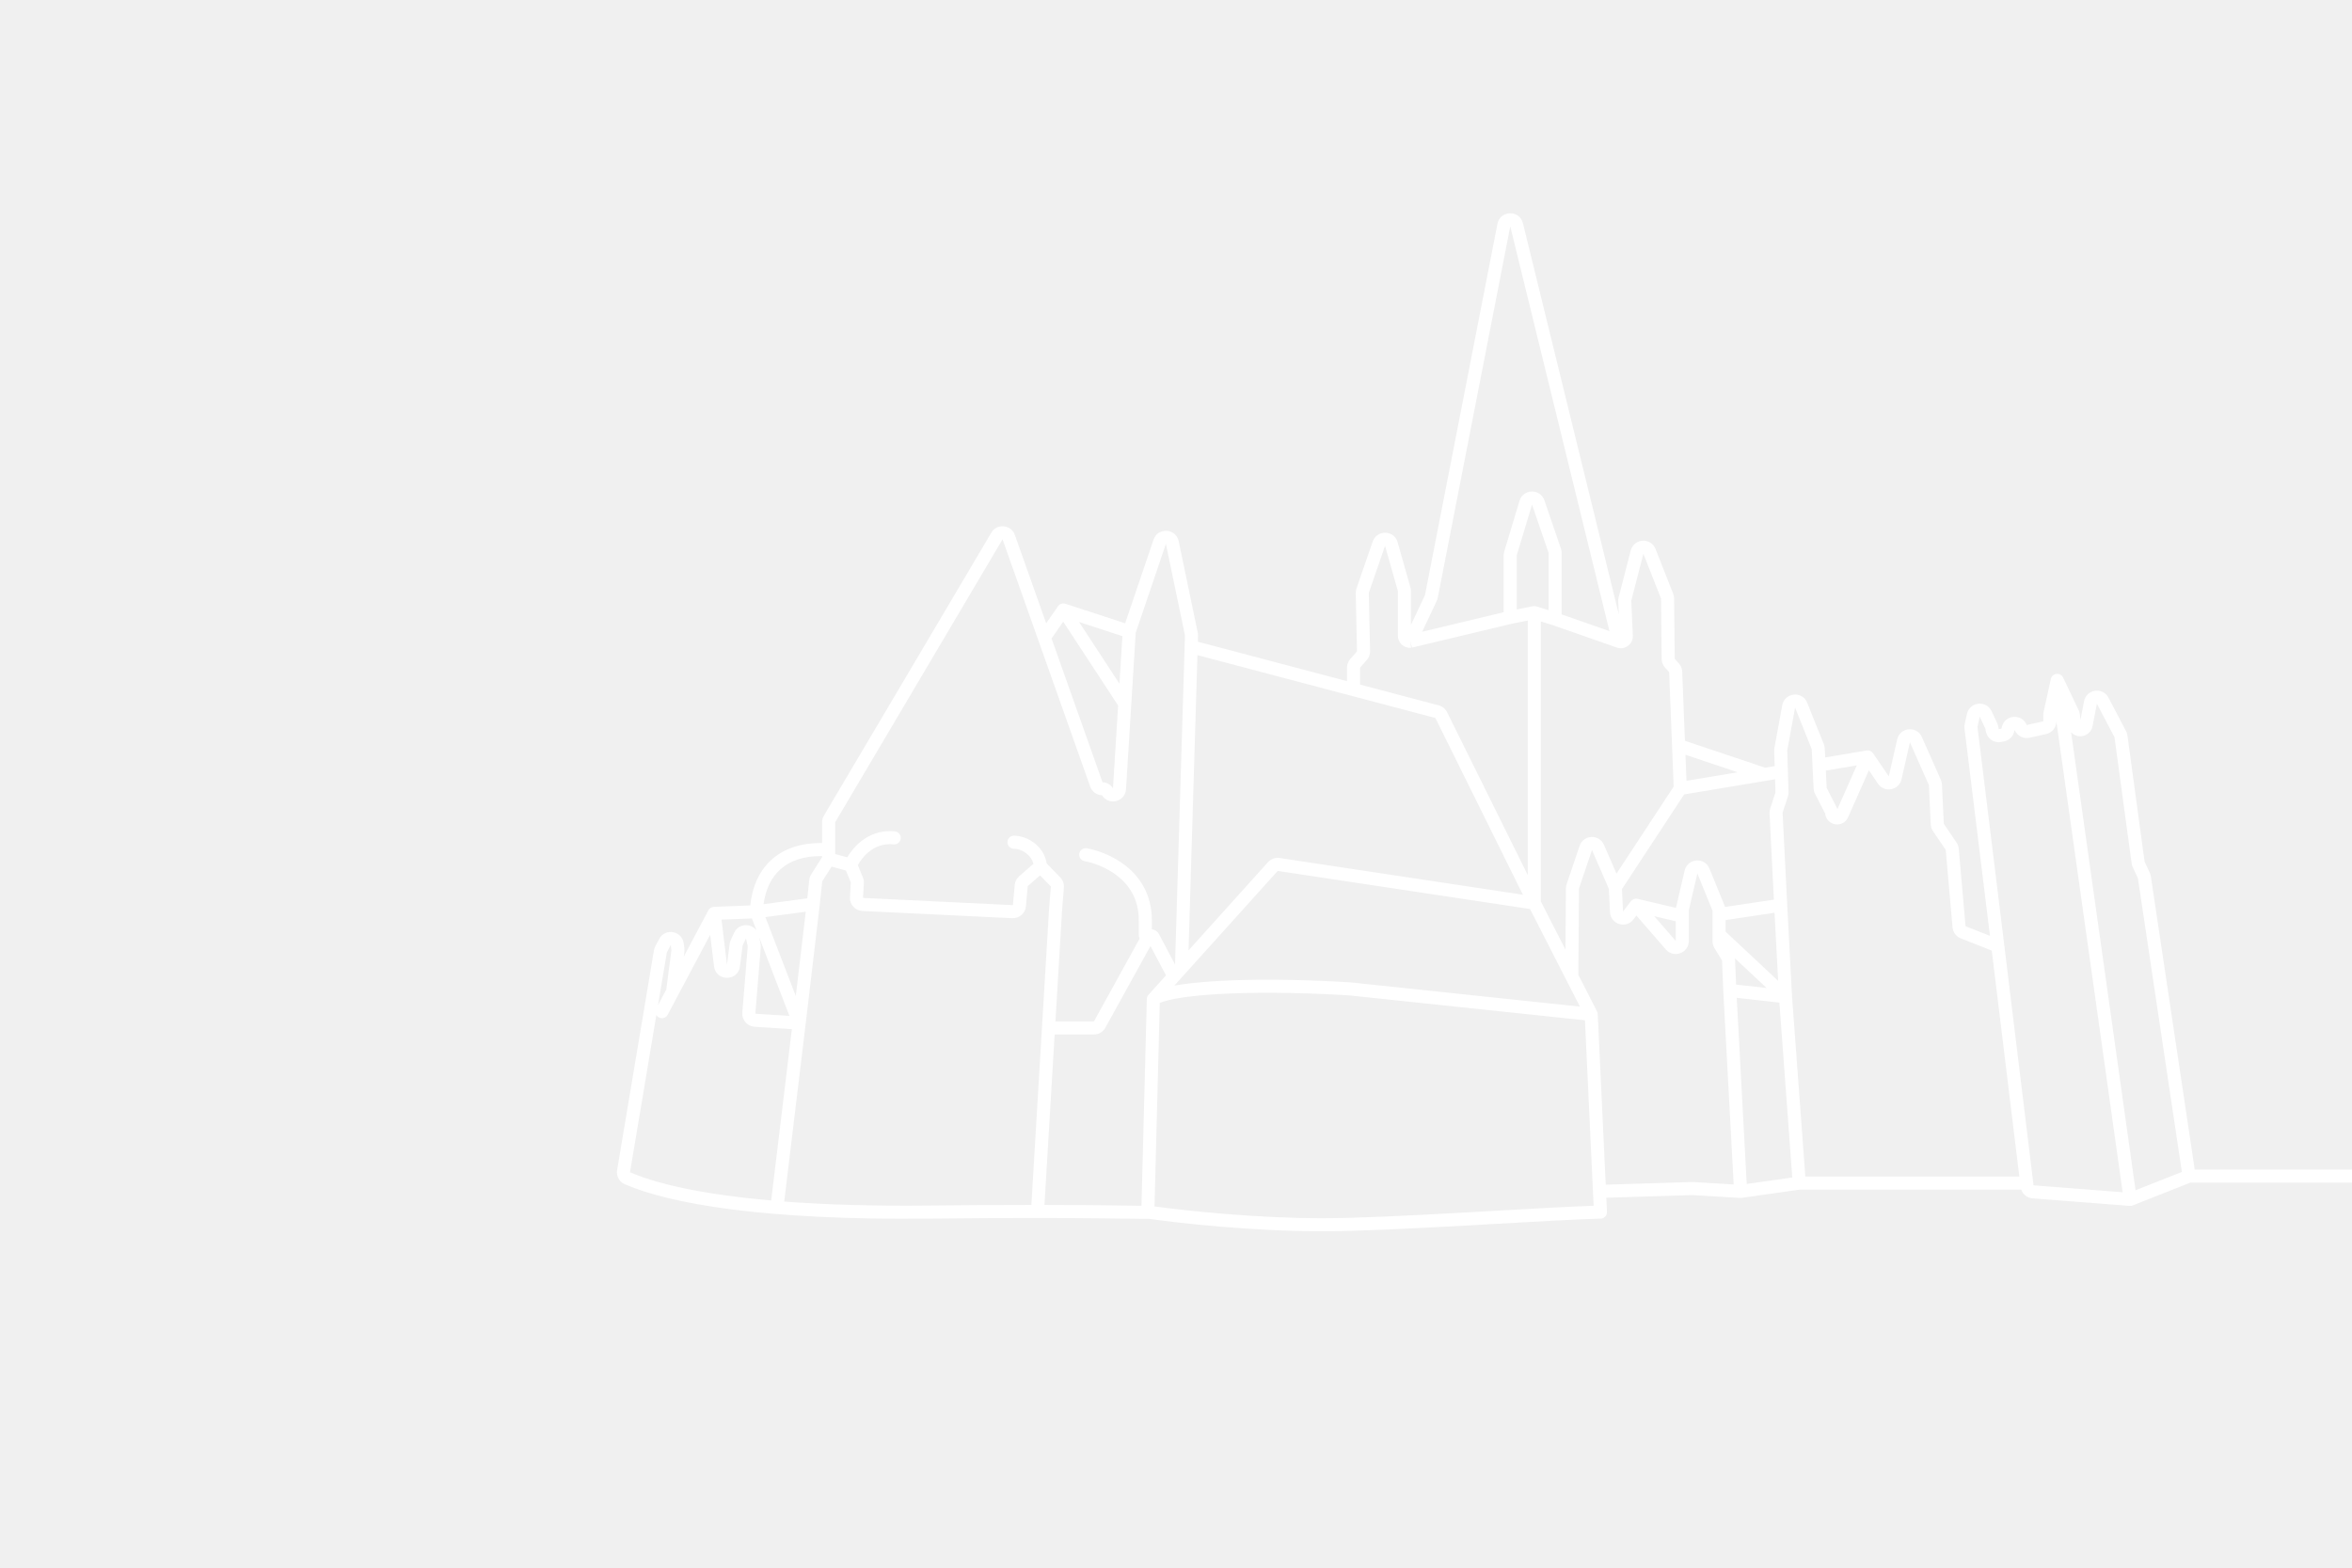
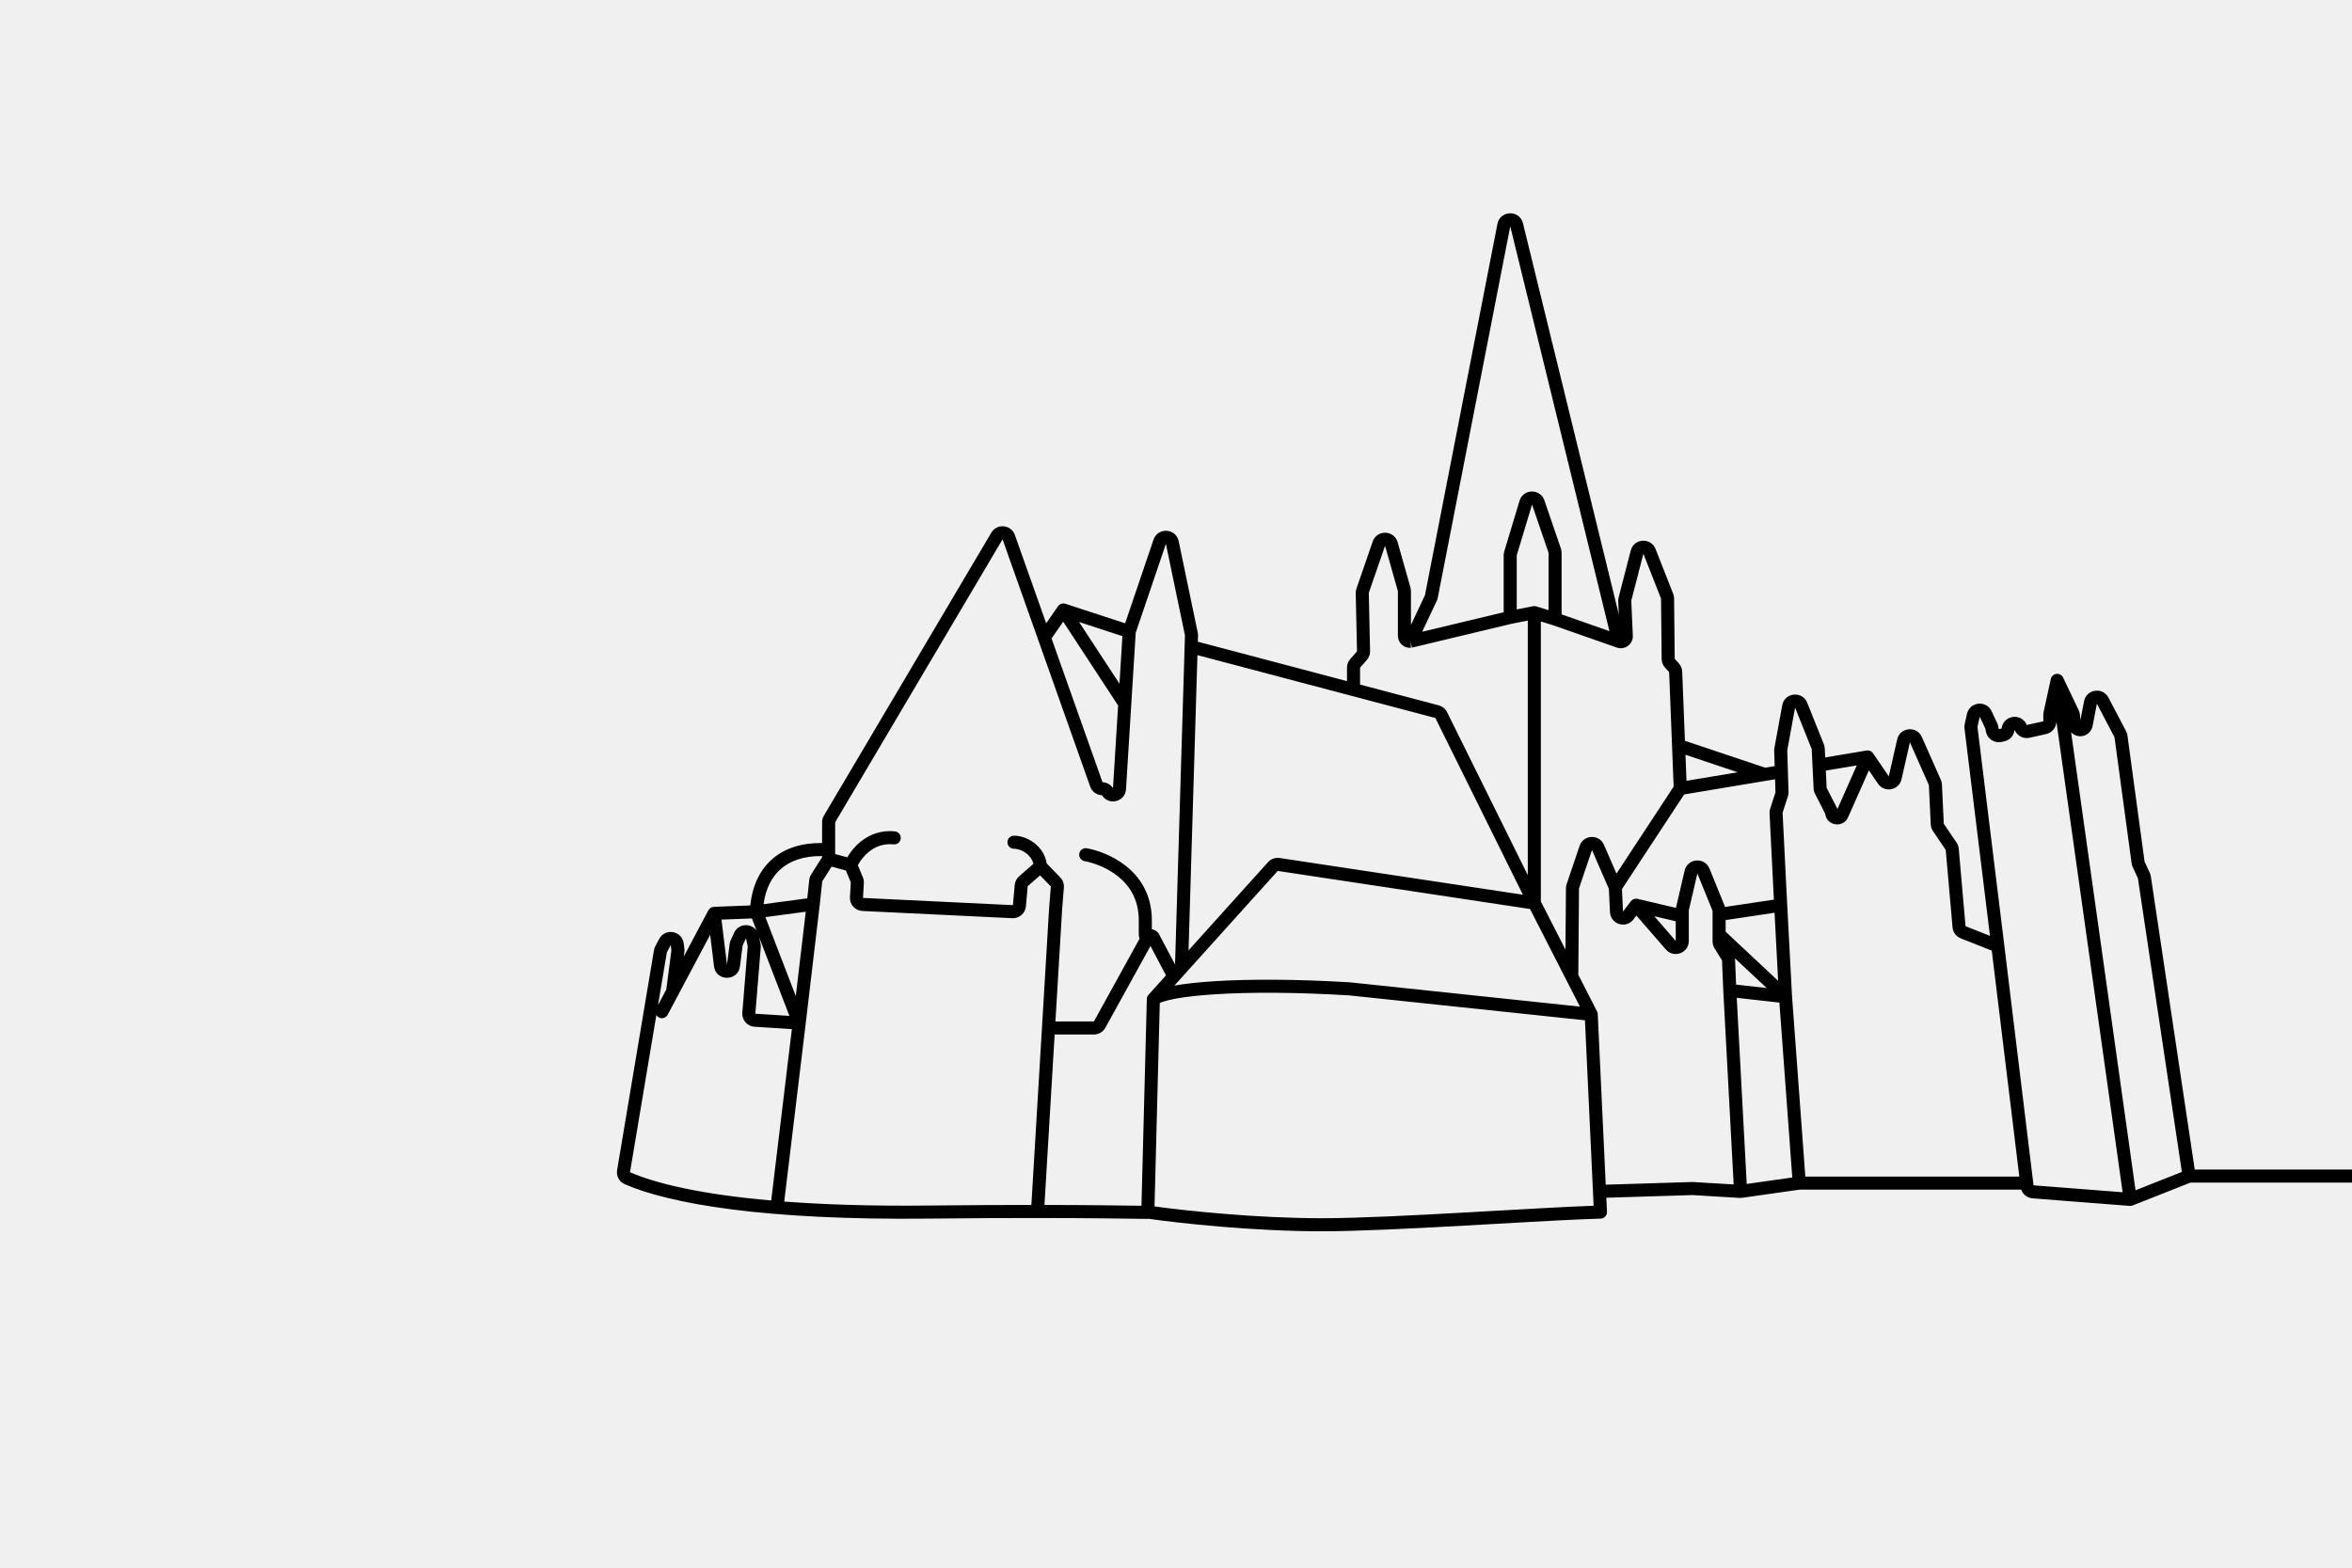
<svg xmlns="http://www.w3.org/2000/svg" width="240" height="160" viewBox="0 0 240 160" fill="none">
  <g clip-path="url(#clip0_244_4469)">
-     <path fill-rule="evenodd" clip-rule="evenodd" d="M152.8 22.847C153.073 21.444 155.063 21.397 155.403 22.785L165.184 62.705L165.124 61.367C165.118 61.235 165.132 61.102 165.165 60.974L166.402 56.186C166.726 54.935 168.461 54.829 168.934 56.031L170.733 60.602C170.793 60.753 170.824 60.914 170.826 61.076L170.89 67.241L171.31 67.706C171.519 67.938 171.641 68.235 171.653 68.547L171.931 75.606L180.118 78.352L181.088 78.191L181.039 76.627C181.036 76.532 181.044 76.438 181.061 76.345L181.861 71.98C182.102 70.665 183.913 70.483 184.41 71.725L186.107 75.962C186.162 76.1 186.194 76.245 186.201 76.394L186.244 77.306L190.467 76.598C190.724 76.555 190.982 76.665 191.128 76.88L192.734 79.235L193.589 75.466C193.873 74.215 195.588 74.048 196.108 75.221L198.044 79.588C198.111 79.738 198.149 79.9 198.157 80.065L198.347 84.076L199.648 85.995C199.775 86.183 199.852 86.4 199.872 86.626L200.567 94.531L203.058 95.513L200.458 74.348C200.44 74.196 200.447 74.043 200.481 73.894L200.713 72.856C200.991 71.617 202.68 71.431 203.221 72.58L203.792 73.793C203.839 73.893 203.873 73.998 203.894 74.106L203.955 74.418L204.237 74.361L204.27 74.209C204.543 72.965 206.238 72.775 206.78 73.927L206.811 73.995L208.501 73.618V72.949C208.501 72.853 208.511 72.758 208.532 72.664L209.268 69.298C209.329 69.02 209.56 68.811 209.843 68.778C210.126 68.746 210.398 68.897 210.521 69.154L212.11 72.485C212.177 72.624 212.218 72.774 212.234 72.928L212.289 73.485L212.66 71.568C212.9 70.331 214.565 70.086 215.15 71.203L216.945 74.625C217.017 74.763 217.065 74.912 217.086 75.065L218.833 87.931L219.366 89.084C219.419 89.198 219.455 89.32 219.474 89.445L223.952 119.367H266C266.368 119.367 266.667 119.665 266.667 120.034C266.667 120.402 266.368 120.7 266 120.7H223.505L217.616 123.032C217.522 123.069 217.42 123.084 217.319 123.076L207.401 122.304C206.865 122.263 206.417 121.906 206.246 121.415H183.644L177.704 122.257C177.66 122.264 177.615 122.266 177.57 122.263L172.704 121.97L163.911 122.243L163.978 123.675C163.986 123.853 163.923 124.028 163.801 124.159C163.679 124.29 163.51 124.367 163.331 124.372C160.758 124.446 156.864 124.667 152.645 124.906C151.588 124.966 150.512 125.028 149.43 125.088C144.043 125.388 138.539 125.666 134.912 125.666C127.814 125.666 120.299 124.836 117.221 124.393C117.189 124.396 117.155 124.397 117.125 124.398C116.985 124.401 116.725 124.399 116.357 124.395C116.117 124.392 115.827 124.388 115.483 124.383C114.754 124.373 113.787 124.359 112.561 124.346C110.847 124.328 108.632 124.313 105.876 124.311C105.872 124.311 105.868 124.311 105.864 124.311C102.835 124.309 99.154 124.324 94.767 124.372C78.015 124.557 68.346 122.868 63.733 120.853C63.167 120.605 62.873 120.008 62.97 119.429L66.731 96.984C66.755 96.843 66.801 96.707 66.867 96.581L67.264 95.829C67.873 94.677 69.604 94.993 69.766 96.286L69.834 96.82C69.848 96.933 69.847 97.046 69.833 97.159L69.77 97.637L72.283 92.906C72.395 92.697 72.609 92.562 72.846 92.553L76.557 92.409C76.761 90.472 77.486 88.846 78.764 87.712C80.034 86.585 81.774 86.015 83.888 86.039V83.923C83.888 83.684 83.952 83.45 84.073 83.245L101.154 54.366C101.73 53.392 103.181 53.533 103.559 54.599L106.753 63.614L107.96 61.875C108.128 61.634 108.435 61.531 108.715 61.622L114.81 63.614L117.707 55.079C118.143 53.793 119.998 53.906 120.275 55.236L122.22 64.572C122.241 64.674 122.25 64.779 122.247 64.884L122.229 65.495L137.45 69.517V68.14C137.45 67.816 137.568 67.503 137.782 67.259L138.469 66.479L138.34 60.54C138.337 60.382 138.362 60.225 138.413 60.076L140.072 55.269C140.498 54.035 142.26 54.085 142.615 55.341L143.925 59.969C143.958 60.087 143.975 60.21 143.975 60.332V63.778L145.403 60.751L152.8 22.847ZM143.923 65.45L143.983 66.114C143.263 66.179 142.642 65.611 142.642 64.888V60.332L141.332 55.704L139.673 60.511L139.802 66.451C139.809 66.785 139.691 67.109 139.47 67.36L138.783 68.14V69.869L146.807 71.989C147.179 72.087 147.49 72.341 147.661 72.686L155.896 89.317V63.336L154.245 63.663L144.079 66.098L143.923 65.45ZM154.769 62.2L156.433 61.871C156.541 61.849 156.653 61.855 156.759 61.888L158.014 62.274V56.416L156.33 51.498L154.769 56.68V62.2ZM158.472 63.811L157.229 63.428V92.005L159.741 96.92L159.789 90.66C159.79 90.518 159.814 90.378 159.859 90.243L161.184 86.328C161.575 85.172 163.183 85.105 163.67 86.223L164.948 89.162L170.781 80.283L170.321 68.6L169.901 68.135C169.683 67.894 169.56 67.581 169.557 67.255L169.492 61.09L167.693 56.519L166.456 61.307L166.616 64.869C166.657 65.761 165.766 66.397 164.938 66.075L158.472 63.811ZM164.23 64.414L154.108 23.102L146.711 61.007C146.69 61.115 146.656 61.22 146.609 61.32L145.119 64.478L153.436 62.485V56.68C153.436 56.55 153.455 56.42 153.493 56.295L155.053 51.113C155.427 49.873 157.171 49.84 157.591 51.066L159.275 55.984C159.323 56.123 159.347 56.269 159.347 56.416V62.705L164.23 64.414ZM171.853 81.08L165.505 90.743L165.615 93.03L166.417 91.982C166.577 91.774 166.844 91.678 167.099 91.739L171.017 92.66C171.021 92.642 171.024 92.623 171.029 92.605L171.902 88.849C172.197 87.582 173.946 87.444 174.436 88.649L175.987 92.459C176.001 92.493 176.013 92.529 176.025 92.565L181.007 91.818L180.566 83.01C180.557 82.848 180.579 82.685 180.63 82.53L181.17 80.874L181.129 79.535L171.853 81.08ZM181.076 93.156L176.085 93.904V95.091L181.443 100.107L181.076 93.156ZM180.274 100.839L177.153 100.49L177.048 97.965C177.046 97.911 177.04 97.857 177.031 97.804L180.274 100.839ZM177.219 101.839L178.237 120.835L182.886 120.176L181.571 102.326L177.219 101.839ZM184.217 120.081H206.053L203.242 97.019L200.078 95.771C199.608 95.586 199.283 95.151 199.239 94.648L198.544 86.743L197.244 84.824C197.106 84.621 197.027 84.384 197.015 84.139L196.825 80.128L194.889 75.761L194.034 79.53C193.777 80.666 192.289 80.949 191.632 79.986L190.702 78.621L188.58 83.411C188.07 84.562 186.369 84.285 186.243 83.041L185.206 81.013C185.12 80.844 185.071 80.659 185.062 80.47L184.869 76.457L183.173 72.22L182.372 76.586L182.503 80.832C182.508 80.987 182.486 81.141 182.438 81.287L181.897 82.944L182.369 92.352L182.369 92.354L182.86 101.676L182.861 101.69L184.217 120.081ZM189.466 78.118L187.493 82.573C187.477 82.532 187.46 82.492 187.44 82.453L186.393 80.406L186.309 78.647L189.466 78.118ZM176.905 120.887L175.845 101.125L175.845 101.117L175.716 98.021L174.95 96.778C174.82 96.568 174.752 96.325 174.752 96.078V92.961L173.201 89.151L172.327 92.907V96.034C172.327 97.268 170.796 97.84 169.987 96.908L166.979 93.442L166.674 93.84C165.919 94.827 164.343 94.335 164.284 93.094L164.169 90.712L162.447 86.755L161.122 90.671L161.054 99.49L162.963 103.225C163.006 103.309 163.031 103.402 163.035 103.497L163.849 120.911C163.856 120.911 163.863 120.91 163.87 120.91L172.693 120.636C172.713 120.636 172.734 120.636 172.754 120.637L176.905 120.887ZM161.73 104.131L137.651 101.588C132.144 101.257 127.498 101.258 124.075 101.471C122.361 101.577 120.967 101.736 119.93 101.929C119.411 102.026 118.994 102.129 118.678 102.234C118.541 102.279 118.432 102.322 118.346 102.361L117.808 123.129C121.057 123.576 128.183 124.333 134.912 124.333C138.494 124.333 143.96 124.057 149.356 123.757C150.431 123.697 151.503 123.636 152.556 123.576C156.425 123.356 160.04 123.151 162.615 123.061L161.73 104.131ZM116.476 123.063L117.023 101.959C117.027 101.8 117.087 101.648 117.194 101.53L118.979 99.548L117.396 96.549L112.792 104.891C112.558 105.317 112.111 105.581 111.625 105.581H107.617L106.578 122.978C109.015 122.982 111.004 122.997 112.575 123.013C113.802 123.026 114.776 123.04 115.506 123.05C115.849 123.055 116.137 123.059 116.373 123.062C116.409 123.062 116.443 123.063 116.476 123.063ZM105.242 122.977L107.049 92.736C107.049 92.731 107.05 92.727 107.05 92.722L107.231 90.474L106.129 89.342L104.87 90.441L104.686 92.499C104.623 93.211 104.008 93.746 103.294 93.712L87.996 92.975C87.255 92.939 86.686 92.306 86.73 91.565L86.818 90.061L86.317 88.844L84.855 88.448L83.903 89.952L83.646 92.348L83.645 92.355L82.21 104.495L80.024 122.632C84.134 122.944 89.013 123.102 94.752 123.039C98.848 122.994 102.33 122.978 105.242 122.977ZM78.694 122.523L80.802 105.035L76.991 104.791C76.247 104.744 75.686 104.095 75.747 103.352L76.299 96.588L76.122 95.758L75.775 96.509L75.506 98.629C75.308 100.187 73.05 100.182 72.86 98.623L72.467 95.403L68.132 103.564C67.959 103.889 67.555 104.013 67.23 103.84C67.121 103.782 67.035 103.698 66.975 103.599L64.287 119.639C66.975 120.809 71.605 121.903 78.694 122.523ZM67.146 102.578L67.987 100.994L68.511 96.986L68.443 96.452L68.046 97.204L67.146 102.578ZM73.621 93.857L74.183 98.462L74.452 96.341C74.469 96.206 74.507 96.073 74.565 95.95L74.911 95.199C75.362 94.223 76.638 94.201 77.195 94.958L76.725 93.737L73.621 93.857ZM78.102 93.602L81.203 101.66L82.22 93.051L78.102 93.602ZM82.376 91.685L82.577 89.81C82.599 89.607 82.667 89.412 82.776 89.239L83.888 87.483V87.372C82.015 87.348 80.617 87.851 79.649 88.71C78.728 89.526 78.127 90.725 77.915 92.281L82.376 91.685ZM85.221 87.166L86.458 87.5C86.758 86.98 87.215 86.388 87.831 85.893C88.683 85.208 89.855 84.697 91.32 84.852C91.686 84.89 91.951 85.219 91.913 85.585C91.874 85.951 91.546 86.216 91.18 86.177C90.13 86.066 89.299 86.423 88.667 86.932C88.132 87.362 87.753 87.892 87.537 88.304L88.051 89.555C88.127 89.74 88.16 89.94 88.149 90.139L88.061 91.643L103.358 92.38L103.542 90.322C103.573 89.98 103.735 89.663 103.994 89.436L105.453 88.163C105.349 87.743 105.099 87.394 104.77 87.128C104.353 86.791 103.85 86.625 103.466 86.625C103.098 86.625 102.799 86.326 102.799 85.958C102.799 85.59 103.098 85.291 103.466 85.291C104.184 85.291 104.977 85.582 105.607 86.091C106.193 86.563 106.671 87.252 106.804 88.123L108.186 89.544C108.454 89.82 108.591 90.198 108.56 90.581L108.379 92.829L107.697 104.247H111.625L116.287 95.798C116.233 95.681 116.202 95.551 116.202 95.414V93.939C116.202 91.768 115.231 90.351 114.057 89.421C112.861 88.472 111.452 88.032 110.669 87.888C110.306 87.822 110.067 87.475 110.133 87.112C110.199 86.75 110.547 86.511 110.909 86.577C111.839 86.747 113.47 87.254 114.886 88.376C116.324 89.517 117.536 91.296 117.536 93.939V94.841C117.833 94.881 118.114 95.054 118.275 95.358L119.902 98.44L120.914 64.844L118.969 55.508L115.889 64.582L114.899 80.55C114.819 81.838 113.132 82.263 112.451 81.168L112.411 81.165C111.88 81.129 111.421 80.782 111.244 80.28L102.302 55.044L85.221 83.923V87.166ZM114.532 64.926L110.106 63.479L114.231 69.78L114.532 64.926ZM114.093 72.004L108.491 63.448L107.301 65.162L112.501 79.835L112.545 79.838C112.964 79.866 113.344 80.091 113.57 80.442L114.093 72.004ZM121.279 96.995L122.187 66.863L146.466 73.278L155.397 91.316L130.577 87.569C130.134 87.502 129.687 87.662 129.388 87.995L121.279 96.995ZM156.124 92.774L130.378 88.888L121.054 99.237L119.834 100.591C120.923 100.397 122.325 100.244 123.993 100.14C127.485 99.923 132.192 99.924 137.746 100.257C137.756 100.258 137.766 100.259 137.776 100.26L161.216 102.736L156.124 92.774ZM80.552 103.683L77.463 95.654L77.603 96.31C77.63 96.437 77.638 96.567 77.628 96.696L77.076 103.461L80.552 103.683ZM168.802 93.509L170.994 94.024V96.034L168.802 93.509ZM172.092 79.689L177.317 78.819L171.987 77.031L172.092 79.689ZM222.64 119.609L218.155 89.643L217.623 88.49C217.567 88.37 217.529 88.242 217.512 88.11L215.765 75.245L213.969 71.822L213.526 74.106C213.366 74.931 212.467 75.38 211.711 75.012C211.569 74.943 211.443 74.848 211.337 74.736L217.913 121.48L222.64 119.609ZM216.595 121.683L209.834 73.623C209.832 74.245 209.399 74.783 208.791 74.919L207.102 75.296C206.492 75.432 205.87 75.127 205.604 74.561L205.573 74.494L205.539 74.646C205.426 75.162 205.02 75.563 204.502 75.668L204.22 75.725C203.494 75.872 202.788 75.4 202.646 74.673L202.585 74.361L202.014 73.147L201.782 74.185L204.518 96.463L204.518 96.464L207.505 120.975L216.595 121.683ZM202.017 73.14C202.017 73.14 202.017 73.139 202.017 73.14V73.14Z" fill="white" />
+     <path fill-rule="evenodd" clip-rule="evenodd" d="M152.8 22.847C153.073 21.444 155.063 21.397 155.403 22.785L165.184 62.705L165.124 61.367C165.118 61.235 165.132 61.102 165.165 60.974L166.402 56.186C166.726 54.935 168.461 54.829 168.934 56.031L170.733 60.602C170.793 60.753 170.824 60.914 170.826 61.076L170.89 67.241L171.31 67.706C171.519 67.938 171.641 68.235 171.653 68.547L171.931 75.606L180.118 78.352L181.088 78.191L181.039 76.627C181.036 76.532 181.044 76.438 181.061 76.345L181.861 71.98C182.102 70.665 183.913 70.483 184.41 71.725L186.107 75.962C186.162 76.1 186.194 76.245 186.201 76.394L186.244 77.306L190.467 76.598C190.724 76.555 190.982 76.665 191.128 76.88L192.734 79.235L193.589 75.466C193.873 74.215 195.588 74.048 196.108 75.221L198.044 79.588C198.111 79.738 198.149 79.9 198.157 80.065L198.347 84.076L199.648 85.995C199.775 86.183 199.852 86.4 199.872 86.626L200.567 94.531L203.058 95.513L200.458 74.348C200.44 74.196 200.447 74.043 200.481 73.894L200.713 72.856C200.991 71.617 202.68 71.431 203.221 72.58L203.792 73.793C203.839 73.893 203.873 73.998 203.894 74.106L203.955 74.418L204.237 74.361L204.27 74.209C204.543 72.965 206.238 72.775 206.78 73.927L206.811 73.995L208.501 73.618V72.949C208.501 72.853 208.511 72.758 208.532 72.664L209.268 69.298C209.329 69.02 209.56 68.811 209.843 68.778C210.126 68.746 210.398 68.897 210.521 69.154L212.11 72.485C212.177 72.624 212.218 72.774 212.234 72.928L212.289 73.485L212.66 71.568C212.9 70.331 214.565 70.086 215.15 71.203L216.945 74.625C217.017 74.763 217.065 74.912 217.086 75.065L218.833 87.931L219.366 89.084C219.419 89.198 219.455 89.32 219.474 89.445L223.952 119.367H266C266.368 119.367 266.667 119.665 266.667 120.034C266.667 120.402 266.368 120.7 266 120.7H223.505L217.616 123.032C217.522 123.069 217.42 123.084 217.319 123.076L207.401 122.304C206.865 122.263 206.417 121.906 206.246 121.415H183.644L177.704 122.257C177.66 122.264 177.615 122.266 177.57 122.263L172.704 121.97L163.911 122.243L163.978 123.675C163.986 123.853 163.923 124.028 163.801 124.159C163.679 124.29 163.51 124.367 163.331 124.372C160.758 124.446 156.864 124.667 152.645 124.906C151.588 124.966 150.512 125.028 149.43 125.088C144.043 125.388 138.539 125.666 134.912 125.666C127.814 125.666 120.299 124.836 117.221 124.393C117.189 124.396 117.155 124.397 117.125 124.398C116.985 124.401 116.725 124.399 116.357 124.395C116.117 124.392 115.827 124.388 115.483 124.383C114.754 124.373 113.787 124.359 112.561 124.346C110.847 124.328 108.632 124.313 105.876 124.311C105.872 124.311 105.868 124.311 105.864 124.311C102.835 124.309 99.154 124.324 94.767 124.372C78.015 124.557 68.346 122.868 63.733 120.853C63.167 120.605 62.873 120.008 62.97 119.429L66.731 96.984C66.755 96.843 66.801 96.707 66.867 96.581L67.264 95.829C67.873 94.677 69.604 94.993 69.766 96.286L69.834 96.82C69.848 96.933 69.847 97.046 69.833 97.159L69.77 97.637L72.283 92.906C72.395 92.697 72.609 92.562 72.846 92.553L76.557 92.409C76.761 90.472 77.486 88.846 78.764 87.712C80.034 86.585 81.774 86.015 83.888 86.039V83.923C83.888 83.684 83.952 83.45 84.073 83.245L101.154 54.366C101.73 53.392 103.181 53.533 103.559 54.599L106.753 63.614L107.96 61.875C108.128 61.634 108.435 61.531 108.715 61.622L114.81 63.614L117.707 55.079C118.143 53.793 119.998 53.906 120.275 55.236L122.22 64.572C122.241 64.674 122.25 64.779 122.247 64.884L122.229 65.495L137.45 69.517V68.14C137.45 67.816 137.568 67.503 137.782 67.259L138.469 66.479L138.34 60.54C138.337 60.382 138.362 60.225 138.413 60.076L140.072 55.269C140.498 54.035 142.26 54.085 142.615 55.341L143.925 59.969C143.958 60.087 143.975 60.21 143.975 60.332V63.778L145.403 60.751L152.8 22.847ZM143.923 65.45L143.983 66.114C143.263 66.179 142.642 65.611 142.642 64.888V60.332L141.332 55.704L139.673 60.511L139.802 66.451C139.809 66.785 139.691 67.109 139.47 67.36L138.783 68.14V69.869L146.807 71.989C147.179 72.087 147.49 72.341 147.661 72.686L155.896 89.317V63.336L154.245 63.663L144.079 66.098L143.923 65.45ZM154.769 62.2L156.433 61.871C156.541 61.849 156.653 61.855 156.759 61.888L158.014 62.274V56.416L156.33 51.498L154.769 56.68V62.2ZM158.472 63.811L157.229 63.428V92.005L159.741 96.92L159.789 90.66C159.79 90.518 159.814 90.378 159.859 90.243L161.184 86.328C161.575 85.172 163.183 85.105 163.67 86.223L164.948 89.162L170.781 80.283L170.321 68.6L169.901 68.135C169.683 67.894 169.56 67.581 169.557 67.255L169.492 61.09L167.693 56.519L166.456 61.307L166.616 64.869C166.657 65.761 165.766 66.397 164.938 66.075L158.472 63.811ZM164.23 64.414L154.108 23.102L146.711 61.007C146.69 61.115 146.656 61.22 146.609 61.32L145.119 64.478L153.436 62.485V56.68C153.436 56.55 153.455 56.42 153.493 56.295L155.053 51.113C155.427 49.873 157.171 49.84 157.591 51.066L159.275 55.984C159.323 56.123 159.347 56.269 159.347 56.416V62.705L164.23 64.414ZM171.853 81.08L165.505 90.743L165.615 93.03L166.417 91.982C166.577 91.774 166.844 91.678 167.099 91.739L171.017 92.66C171.021 92.642 171.024 92.623 171.029 92.605L171.902 88.849C172.197 87.582 173.946 87.444 174.436 88.649L175.987 92.459C176.001 92.493 176.013 92.529 176.025 92.565L181.007 91.818L180.566 83.01C180.557 82.848 180.579 82.685 180.63 82.53L181.17 80.874L181.129 79.535L171.853 81.08ZM181.076 93.156L176.085 93.904V95.091L181.443 100.107L181.076 93.156ZM180.274 100.839L177.153 100.49L177.048 97.965C177.046 97.911 177.04 97.857 177.031 97.804L180.274 100.839ZM177.219 101.839L178.237 120.835L182.886 120.176L181.571 102.326L177.219 101.839ZM184.217 120.081H206.053L203.242 97.019L200.078 95.771C199.608 95.586 199.283 95.151 199.239 94.648L198.544 86.743L197.244 84.824C197.106 84.621 197.027 84.384 197.015 84.139L196.825 80.128L194.889 75.761L194.034 79.53C193.777 80.666 192.289 80.949 191.632 79.986L190.702 78.621L188.58 83.411C188.07 84.562 186.369 84.285 186.243 83.041L185.206 81.013C185.12 80.844 185.071 80.659 185.062 80.47L184.869 76.457L183.173 72.22L182.372 76.586L182.503 80.832C182.508 80.987 182.486 81.141 182.438 81.287L181.897 82.944L182.369 92.352L182.369 92.354L182.86 101.676L182.861 101.69L184.217 120.081ZM189.466 78.118L187.493 82.573C187.477 82.532 187.46 82.492 187.44 82.453L186.393 80.406L186.309 78.647L189.466 78.118ZM176.905 120.887L175.845 101.125L175.845 101.117L175.716 98.021L174.95 96.778C174.82 96.568 174.752 96.325 174.752 96.078V92.961L173.201 89.151L172.327 92.907V96.034C172.327 97.268 170.796 97.84 169.987 96.908L166.979 93.442L166.674 93.84C165.919 94.827 164.343 94.335 164.284 93.094L164.169 90.712L162.447 86.755L161.122 90.671L161.054 99.49L162.963 103.225C163.006 103.309 163.031 103.402 163.035 103.497L163.849 120.911C163.856 120.911 163.863 120.91 163.87 120.91L172.693 120.636C172.713 120.636 172.734 120.636 172.754 120.637L176.905 120.887ZM161.73 104.131L137.651 101.588C132.144 101.257 127.498 101.258 124.075 101.471C122.361 101.577 120.967 101.736 119.93 101.929C119.411 102.026 118.994 102.129 118.678 102.234C118.541 102.279 118.432 102.322 118.346 102.361L117.808 123.129C121.057 123.576 128.183 124.333 134.912 124.333C138.494 124.333 143.96 124.057 149.356 123.757C150.431 123.697 151.503 123.636 152.556 123.576C156.425 123.356 160.04 123.151 162.615 123.061L161.73 104.131ZM116.476 123.063L117.023 101.959C117.027 101.8 117.087 101.648 117.194 101.53L118.979 99.548L117.396 96.549L112.792 104.891C112.558 105.317 112.111 105.581 111.625 105.581H107.617L106.578 122.978C109.015 122.982 111.004 122.997 112.575 123.013C113.802 123.026 114.776 123.04 115.506 123.05C115.849 123.055 116.137 123.059 116.373 123.062C116.409 123.062 116.443 123.063 116.476 123.063ZM105.242 122.977L107.049 92.736C107.049 92.731 107.05 92.727 107.05 92.722L107.231 90.474L106.129 89.342L104.87 90.441L104.686 92.499C104.623 93.211 104.008 93.746 103.294 93.712L87.996 92.975C87.255 92.939 86.686 92.306 86.73 91.565L86.818 90.061L86.317 88.844L84.855 88.448L83.903 89.952L83.646 92.348L83.645 92.355L82.21 104.495L80.024 122.632C84.134 122.944 89.013 123.102 94.752 123.039C98.848 122.994 102.33 122.978 105.242 122.977ZM78.694 122.523L80.802 105.035L76.991 104.791C76.247 104.744 75.686 104.095 75.747 103.352L76.299 96.588L76.122 95.758L75.775 96.509L75.506 98.629C75.308 100.187 73.05 100.182 72.86 98.623L72.467 95.403L68.132 103.564C67.959 103.889 67.555 104.013 67.23 103.84C67.121 103.782 67.035 103.698 66.975 103.599L64.287 119.639C66.975 120.809 71.605 121.903 78.694 122.523ZM67.146 102.578L67.987 100.994L68.511 96.986L68.443 96.452L68.046 97.204L67.146 102.578ZM73.621 93.857L74.183 98.462L74.452 96.341C74.469 96.206 74.507 96.073 74.565 95.95L74.911 95.199C75.362 94.223 76.638 94.201 77.195 94.958L76.725 93.737L73.621 93.857ZM78.102 93.602L81.203 101.66L82.22 93.051L78.102 93.602ZM82.376 91.685L82.577 89.81C82.599 89.607 82.667 89.412 82.776 89.239L83.888 87.483V87.372C82.015 87.348 80.617 87.851 79.649 88.71C78.728 89.526 78.127 90.725 77.915 92.281L82.376 91.685ZM85.221 87.166L86.458 87.5C86.758 86.98 87.215 86.388 87.831 85.893C88.683 85.208 89.855 84.697 91.32 84.852C91.686 84.89 91.951 85.219 91.913 85.585C91.874 85.951 91.546 86.216 91.18 86.177C90.13 86.066 89.299 86.423 88.667 86.932C88.132 87.362 87.753 87.892 87.537 88.304L88.051 89.555C88.127 89.74 88.16 89.94 88.149 90.139L88.061 91.643L103.358 92.38L103.542 90.322C103.573 89.98 103.735 89.663 103.994 89.436L105.453 88.163C105.349 87.743 105.099 87.394 104.77 87.128C104.353 86.791 103.85 86.625 103.466 86.625C103.098 86.625 102.799 86.326 102.799 85.958C102.799 85.59 103.098 85.291 103.466 85.291C104.184 85.291 104.977 85.582 105.607 86.091C106.193 86.563 106.671 87.252 106.804 88.123L108.186 89.544C108.454 89.82 108.591 90.198 108.56 90.581L108.379 92.829L107.697 104.247H111.625L116.287 95.798C116.233 95.681 116.202 95.551 116.202 95.414V93.939C116.202 91.768 115.231 90.351 114.057 89.421C112.861 88.472 111.452 88.032 110.669 87.888C110.306 87.822 110.067 87.475 110.133 87.112C110.199 86.75 110.547 86.511 110.909 86.577C111.839 86.747 113.47 87.254 114.886 88.376C116.324 89.517 117.536 91.296 117.536 93.939V94.841C117.833 94.881 118.114 95.054 118.275 95.358L119.902 98.44L120.914 64.844L118.969 55.508L115.889 64.582L114.899 80.55C114.819 81.838 113.132 82.263 112.451 81.168L112.411 81.165C111.88 81.129 111.421 80.782 111.244 80.28L102.302 55.044L85.221 83.923V87.166ZM114.532 64.926L110.106 63.479L114.231 69.78L114.532 64.926ZM114.093 72.004L108.491 63.448L107.301 65.162L112.501 79.835L112.545 79.838C112.964 79.866 113.344 80.091 113.57 80.442L114.093 72.004ZM121.279 96.995L122.187 66.863L146.466 73.278L155.397 91.316L130.577 87.569C130.134 87.502 129.687 87.662 129.388 87.995L121.279 96.995ZM156.124 92.774L130.378 88.888L121.054 99.237L119.834 100.591C120.923 100.397 122.325 100.244 123.993 100.14C127.485 99.923 132.192 99.924 137.746 100.257C137.756 100.258 137.766 100.259 137.776 100.26L161.216 102.736L156.124 92.774ZM80.552 103.683L77.463 95.654L77.603 96.31C77.63 96.437 77.638 96.567 77.628 96.696L77.076 103.461L80.552 103.683ZM168.802 93.509L170.994 94.024V96.034L168.802 93.509ZM172.092 79.689L177.317 78.819L171.987 77.031L172.092 79.689ZM222.64 119.609L218.155 89.643L217.623 88.49C217.567 88.37 217.529 88.242 217.512 88.11L215.765 75.245L213.969 71.822L213.526 74.106C213.366 74.931 212.467 75.38 211.711 75.012C211.569 74.943 211.443 74.848 211.337 74.736L217.913 121.48L222.64 119.609ZM216.595 121.683L209.834 73.623C209.832 74.245 209.399 74.783 208.791 74.919L207.102 75.296C206.492 75.432 205.87 75.127 205.604 74.561L205.573 74.494L205.539 74.646C205.426 75.162 205.02 75.563 204.502 75.668L204.22 75.725C203.494 75.872 202.788 75.4 202.646 74.673L202.585 74.361L202.014 73.147L201.782 74.185L204.518 96.463L204.518 96.464L207.505 120.975L216.595 121.683ZM202.017 73.14C202.017 73.14 202.017 73.139 202.017 73.14V73.14Z" fill="black" />
  </g>
  <defs>
    <clipPath id="clip0_244_4469">
-       <rect width="240" height="160" fill="white" />
+       <rect width="240" height="160" />
    </clipPath>
  </defs>
</svg>
